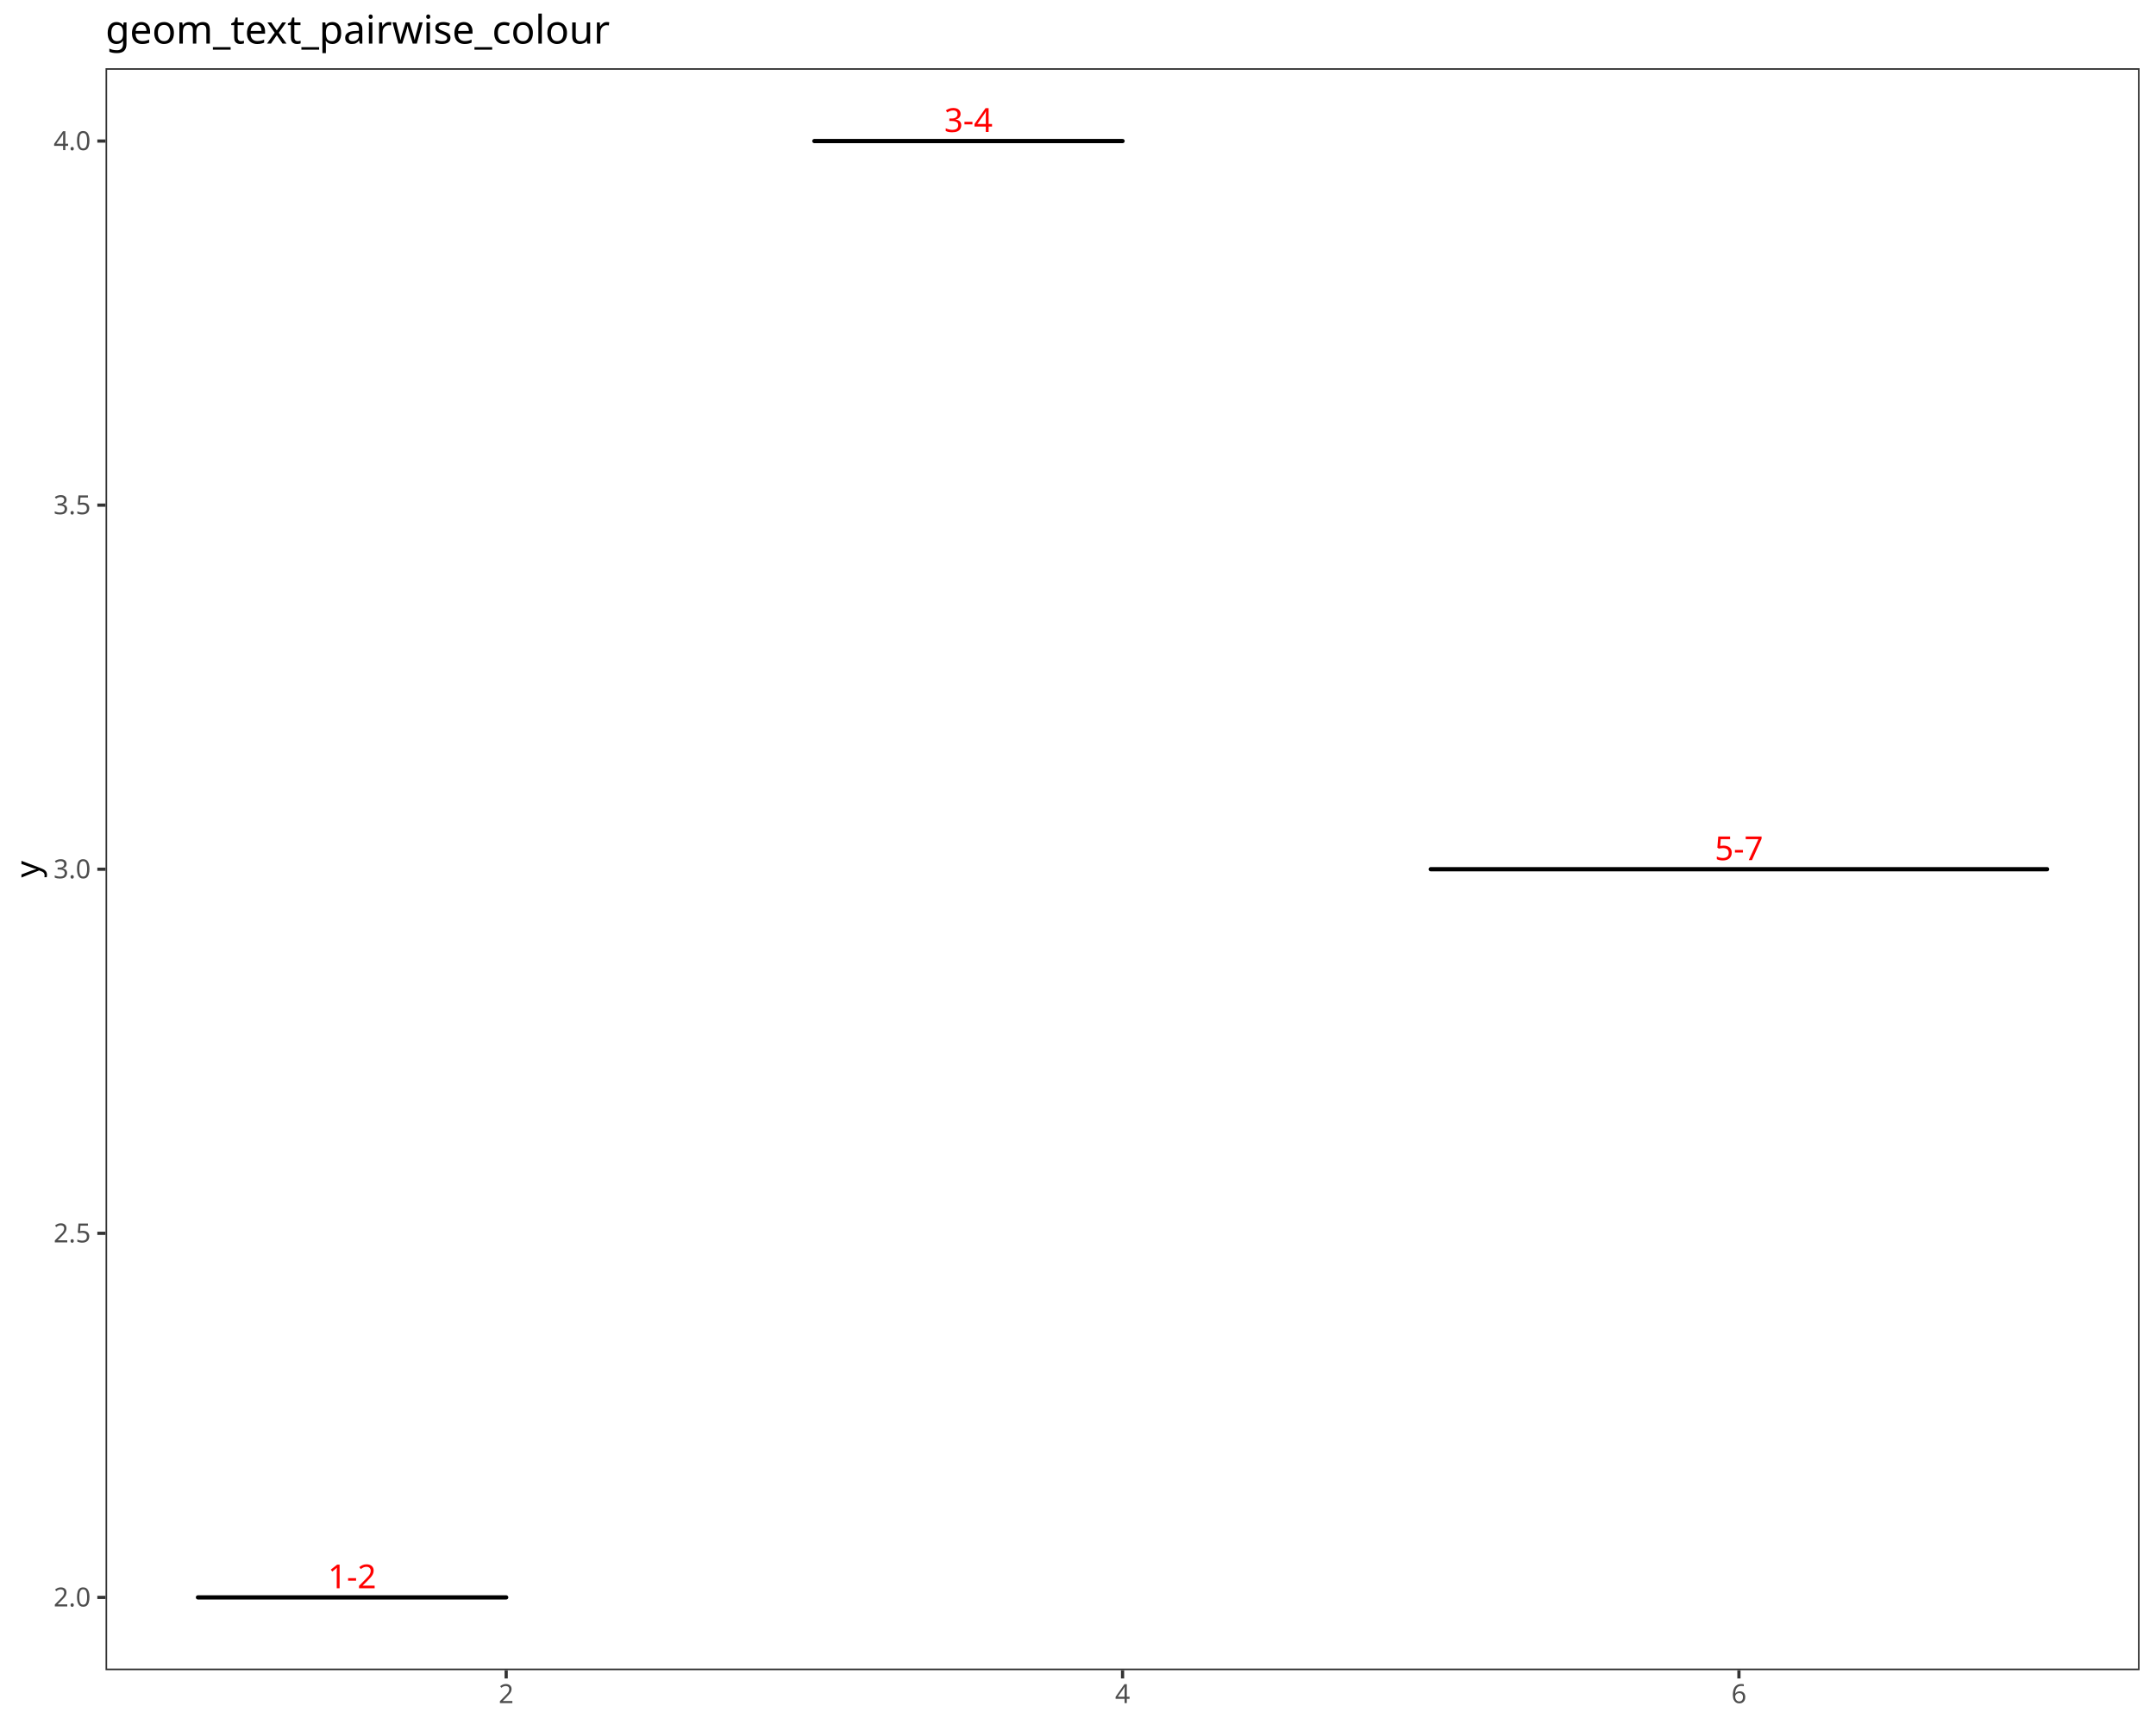
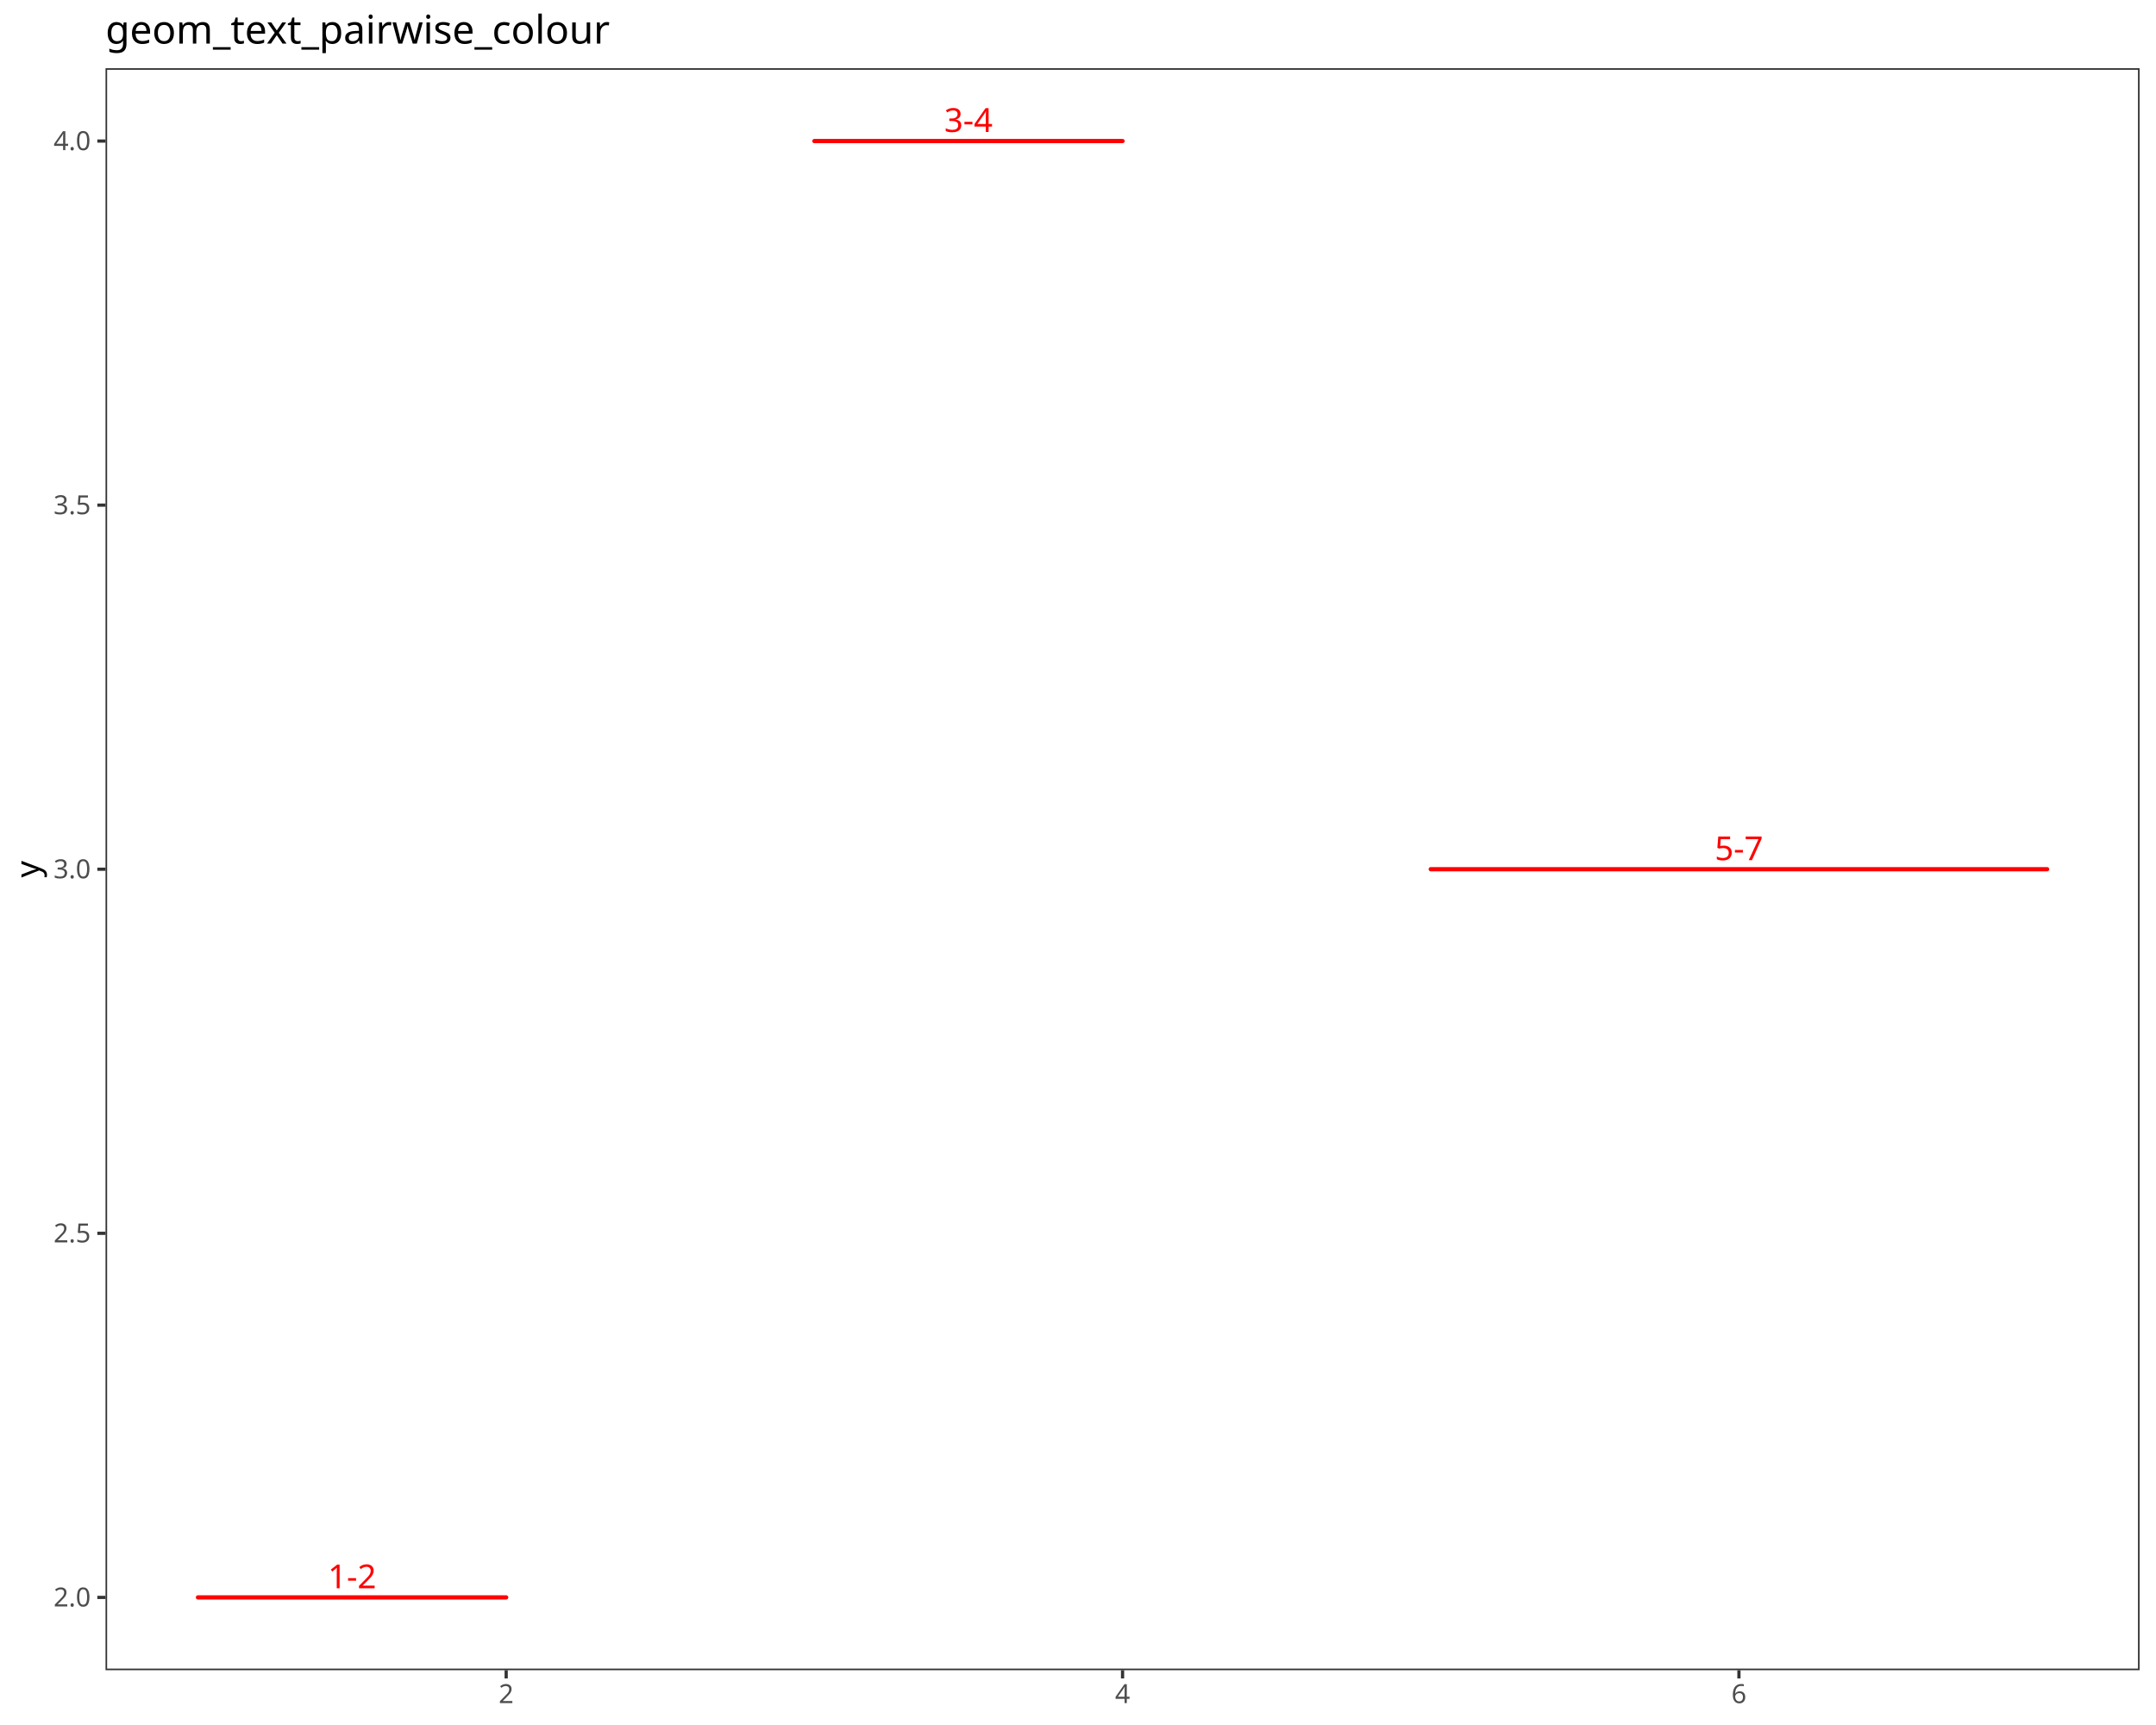
<svg xmlns="http://www.w3.org/2000/svg" class="svglite" data-engine-version="2.0" width="720.00pt" height="576.00pt" viewBox="0 0 720.00 576.00">
  <defs>
    <style type="text/css">
    .svglite line, .svglite polyline, .svglite polygon, .svglite path, .svglite rect, .svglite circle {
      fill: none;
      stroke: #000000;
      stroke-linecap: round;
      stroke-linejoin: round;
      stroke-miterlimit: 10.00;
    }
  </style>
  </defs>
  <rect width="100%" height="100%" style="stroke: none; fill: #FFFFFF;" />
  <defs>
    <clipPath id="cpMC4wMHw3MjAuMDB8MC4wMHw1NzYuMDA=">
      <rect x="0.00" y="0.00" width="720.00" height="576.00" />
    </clipPath>
  </defs>
  <g clip-path="url(#cpMC4wMHw3MjAuMDB8MC4wMHw1NzYuMDA=)">
    <rect x="0.00" y="0.00" width="720.00" height="576.00" style="stroke-width: 1.07; stroke: #FFFFFF; fill: #FFFFFF;" />
  </g>
  <defs>
    <clipPath id="cpMzUuMjR8NzE0LjUyfDIyLjc4fDU1Ny43MQ==">
      <rect x="35.24" y="22.78" width="679.28" height="534.92" />
    </clipPath>
  </defs>
  <g clip-path="url(#cpMzUuMjR8NzE0LjUyfDIyLjc4fDU1Ny43MQ==)">
    <rect x="35.24" y="22.78" width="679.28" height="534.92" style="stroke-width: 1.07; stroke: none; fill: #FFFFFF;" />
-     <line x1="66.11" y1="533.39" x2="169.04" y2="533.39" style="stroke-width: 1.42;" />
+     <line x1="66.11" y1="533.39" x2="169.04" y2="533.39" style="stroke-width: 1.42; stroke: #FF0000;" />
    <text x="117.58" y="530.35" text-anchor="middle" style="font-size: 11.04px; fill: #FF0000; font-family: sans;" textLength="15.96px" lengthAdjust="spacingAndGlyphs">1-2</text>
-     <line x1="271.96" y1="47.10" x2="374.88" y2="47.10" style="stroke-width: 1.42;" />
+     <line x1="271.96" y1="47.10" x2="374.88" y2="47.10" style="stroke-width: 1.42; stroke: #FF0000;" />
    <text x="323.42" y="44.06" text-anchor="middle" style="font-size: 11.04px; fill: #FF0000; font-family: sans;" textLength="15.96px" lengthAdjust="spacingAndGlyphs">3-4</text>
-     <line x1="477.80" y1="290.24" x2="683.64" y2="290.24" style="stroke-width: 1.42;" />
+     <line x1="477.80" y1="290.24" x2="683.64" y2="290.24" style="stroke-width: 1.42; stroke: #FF0000;" />
    <text x="580.72" y="287.21" text-anchor="middle" style="font-size: 11.04px; fill: #FF0000; font-family: sans;" textLength="15.96px" lengthAdjust="spacingAndGlyphs">5-7</text>
    <rect x="35.24" y="22.78" width="679.28" height="534.92" style="stroke-width: 1.07; stroke: #333333;" />
  </g>
  <g clip-path="url(#cpMC4wMHw3MjAuMDB8MC4wMHw1NzYuMDA=)">
    <text x="30.31" y="536.42" text-anchor="end" style="font-size: 8.80px; fill: #4D4D4D; font-family: sans;" textLength="12.23px" lengthAdjust="spacingAndGlyphs">2.0</text>
    <text x="30.31" y="414.85" text-anchor="end" style="font-size: 8.80px; fill: #4D4D4D; font-family: sans;" textLength="12.23px" lengthAdjust="spacingAndGlyphs">2.5</text>
    <text x="30.31" y="293.27" text-anchor="end" style="font-size: 8.80px; fill: #4D4D4D; font-family: sans;" textLength="12.23px" lengthAdjust="spacingAndGlyphs">3.0</text>
    <text x="30.31" y="171.70" text-anchor="end" style="font-size: 8.80px; fill: #4D4D4D; font-family: sans;" textLength="12.23px" lengthAdjust="spacingAndGlyphs">3.5</text>
    <text x="30.31" y="50.13" text-anchor="end" style="font-size: 8.80px; fill: #4D4D4D; font-family: sans;" textLength="12.23px" lengthAdjust="spacingAndGlyphs">4.0</text>
    <polyline points="32.50,533.39 35.24,533.39 " style="stroke-width: 1.07; stroke: #333333; stroke-linecap: butt;" />
    <polyline points="32.50,411.82 35.24,411.82 " style="stroke-width: 1.07; stroke: #333333; stroke-linecap: butt;" />
    <polyline points="32.50,290.24 35.24,290.24 " style="stroke-width: 1.07; stroke: #333333; stroke-linecap: butt;" />
    <polyline points="32.50,168.67 35.24,168.67 " style="stroke-width: 1.07; stroke: #333333; stroke-linecap: butt;" />
    <polyline points="32.50,47.10 35.24,47.10 " style="stroke-width: 1.07; stroke: #333333; stroke-linecap: butt;" />
    <polyline points="169.04,560.45 169.04,557.71 " style="stroke-width: 1.07; stroke: #333333; stroke-linecap: butt;" />
    <polyline points="374.88,560.45 374.88,557.71 " style="stroke-width: 1.07; stroke: #333333; stroke-linecap: butt;" />
    <polyline points="580.72,560.45 580.72,557.71 " style="stroke-width: 1.07; stroke: #333333; stroke-linecap: butt;" />
    <text x="169.04" y="568.69" text-anchor="middle" style="font-size: 8.80px; fill: #4D4D4D; font-family: sans;" textLength="4.89px" lengthAdjust="spacingAndGlyphs">2</text>
    <text x="374.88" y="568.69" text-anchor="middle" style="font-size: 8.80px; fill: #4D4D4D; font-family: sans;" textLength="4.89px" lengthAdjust="spacingAndGlyphs">4</text>
    <text x="580.72" y="568.69" text-anchor="middle" style="font-size: 8.80px; fill: #4D4D4D; font-family: sans;" textLength="4.89px" lengthAdjust="spacingAndGlyphs">6</text>
    <text transform="translate(13.05,290.24) rotate(-90)" text-anchor="middle" style="font-size: 11.00px; font-family: sans;" textLength="5.50px" lengthAdjust="spacingAndGlyphs">y</text>
    <text x="35.24" y="14.56" style="font-size: 13.20px; font-family: sans;" textLength="160.71px" lengthAdjust="spacingAndGlyphs">geom_text_pairwise_colour</text>
  </g>
</svg>
